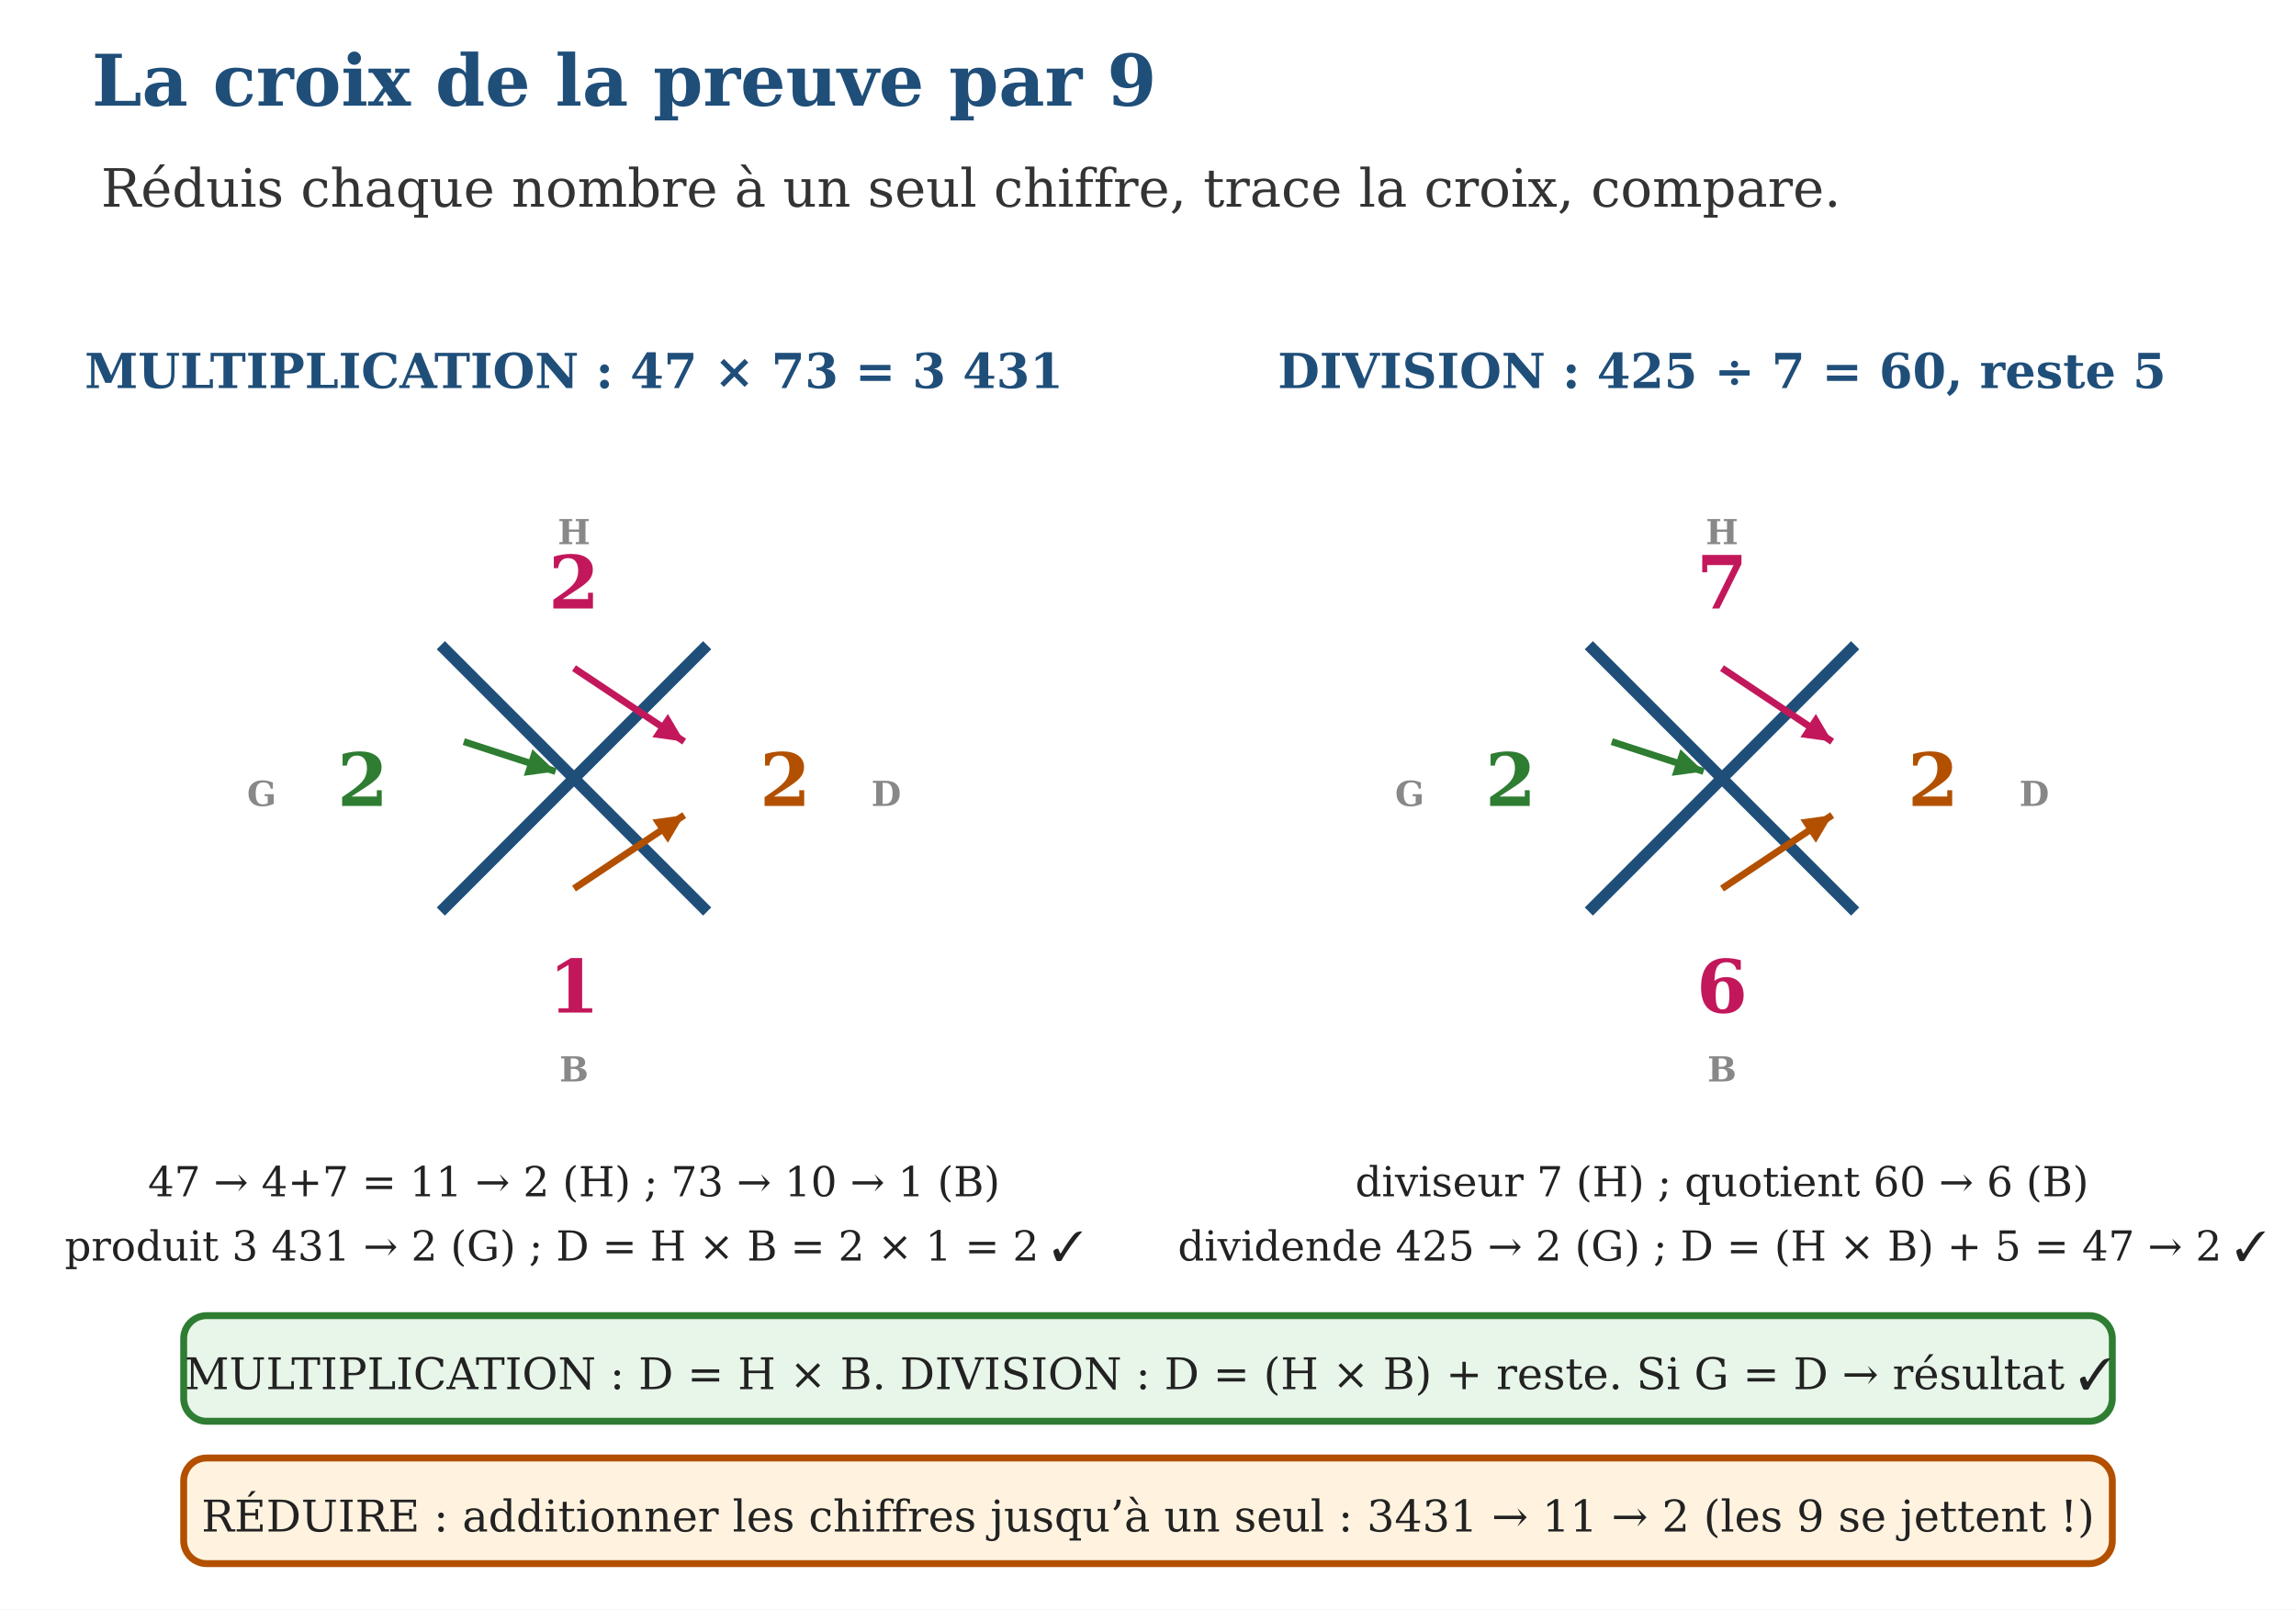
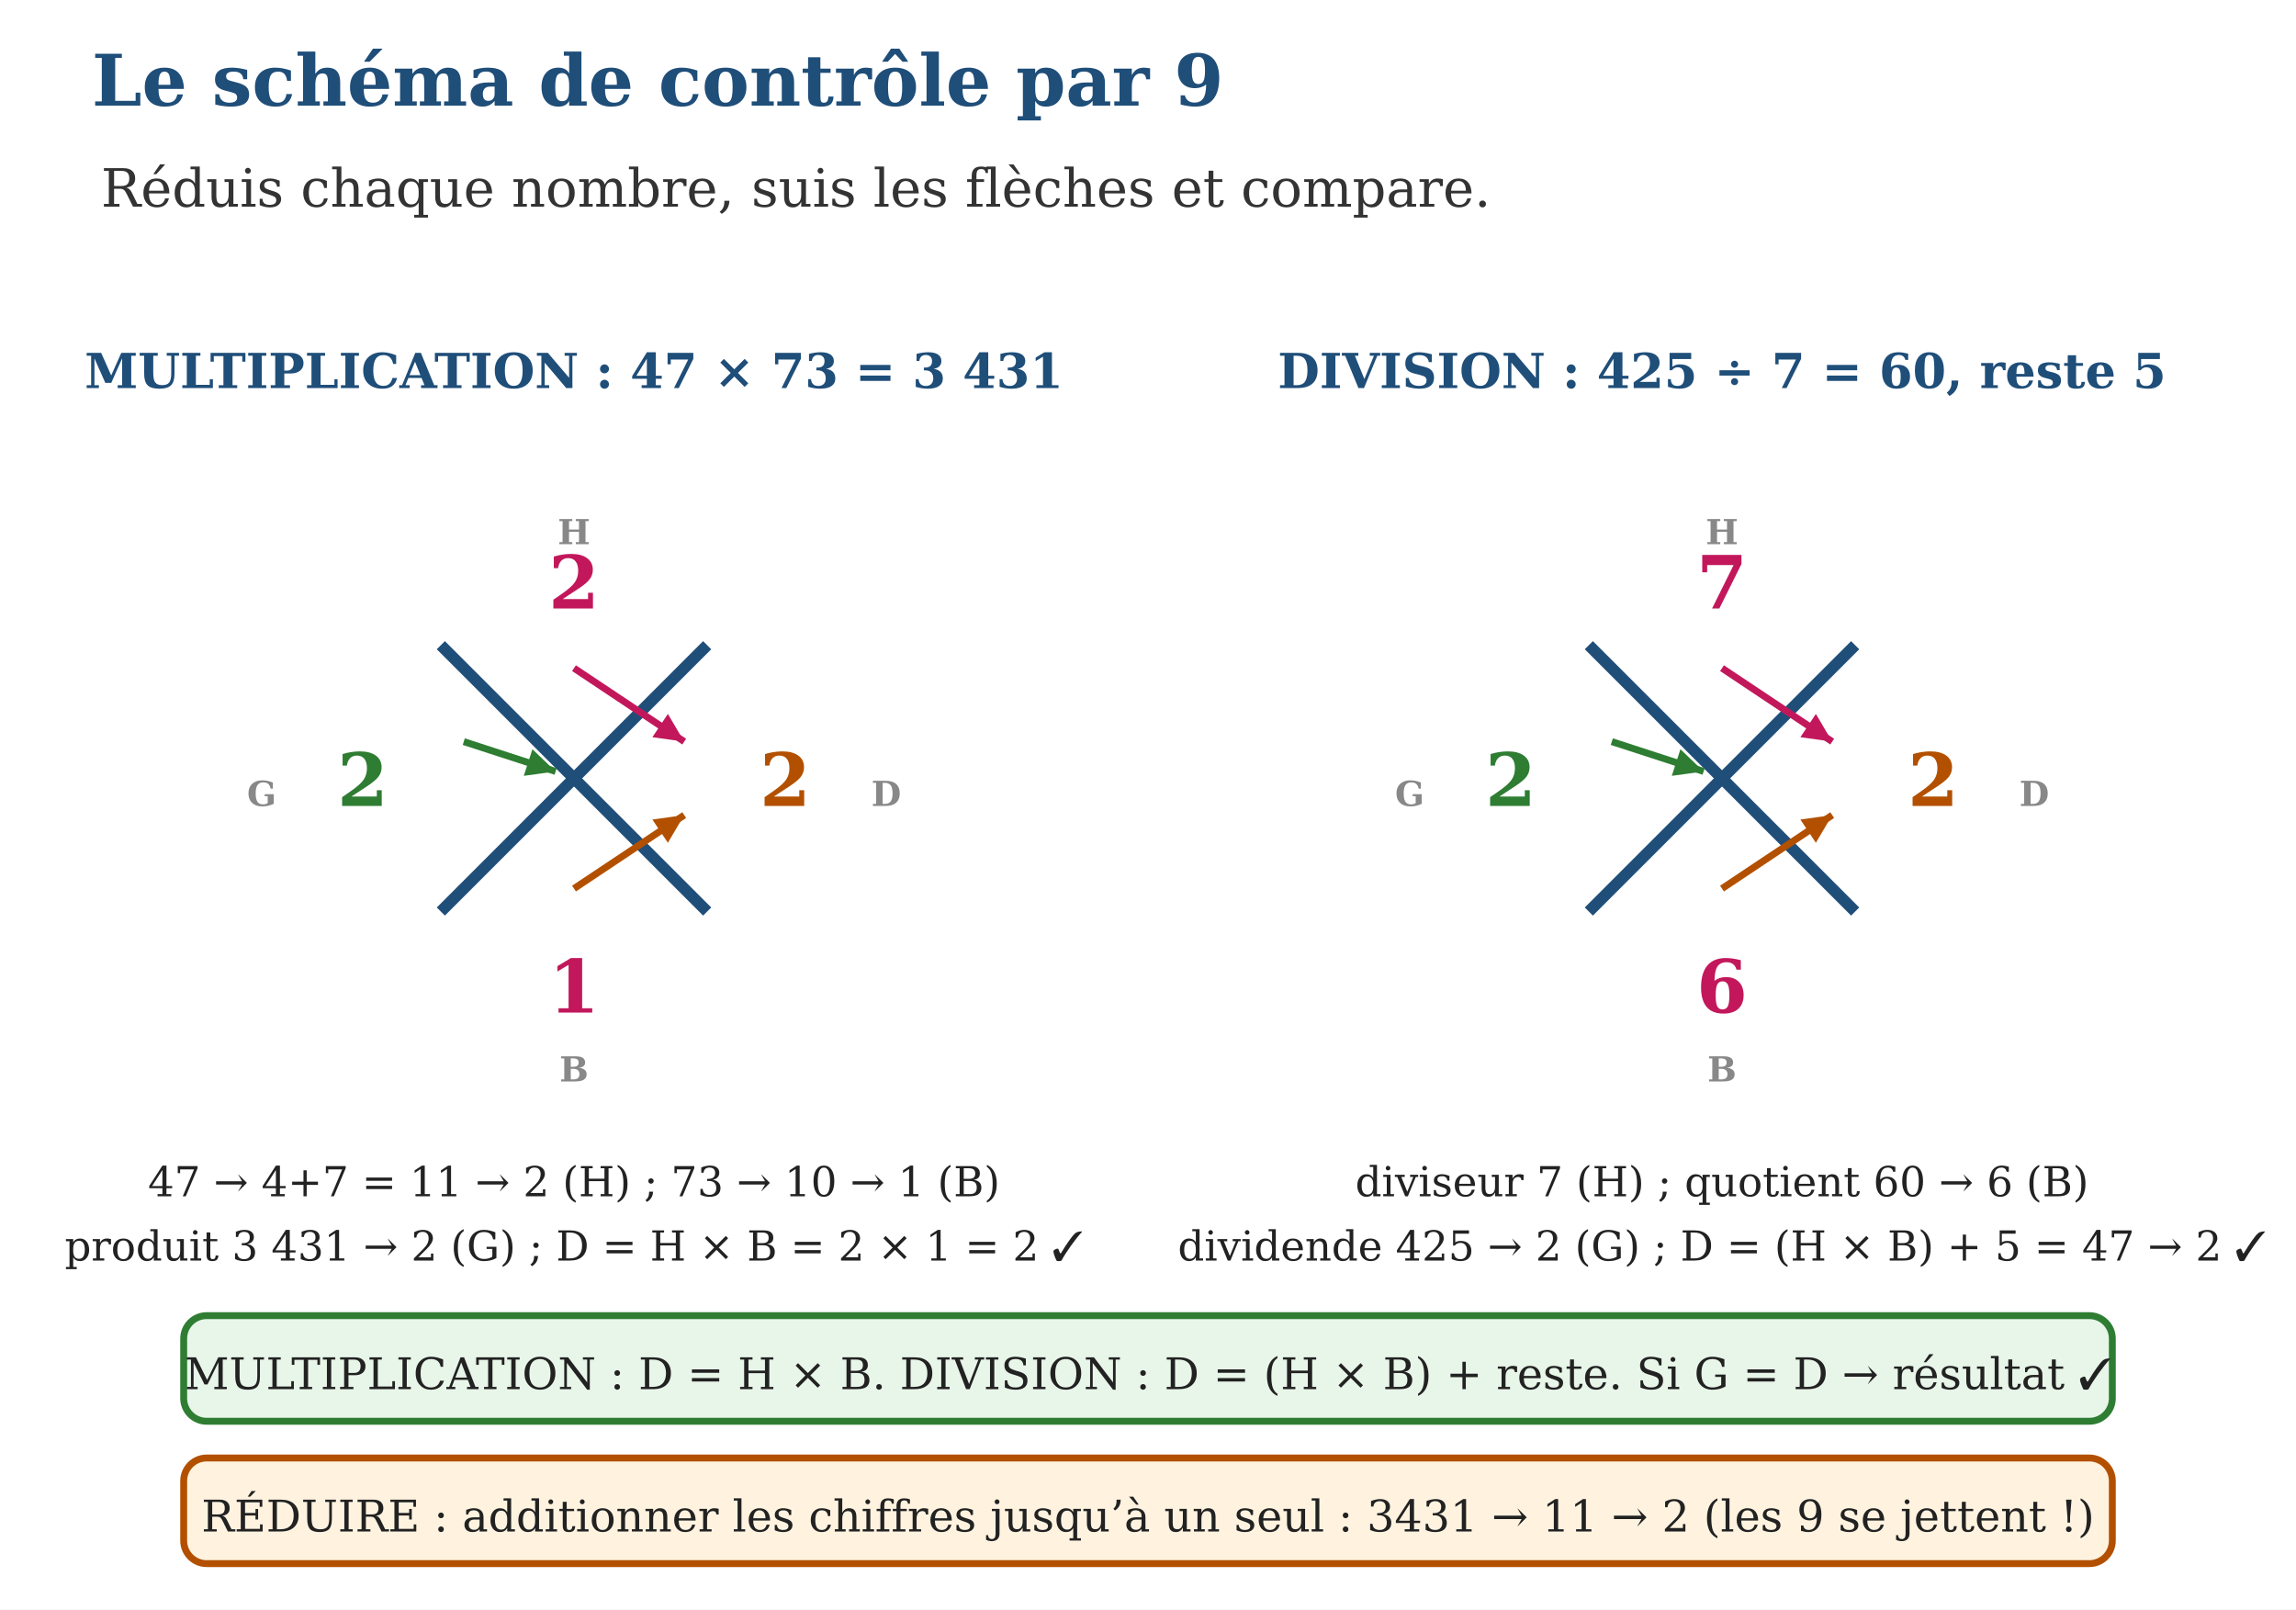
<svg xmlns="http://www.w3.org/2000/svg" width="1000" height="701">
  <rect width="100%" height="100%" fill="white" />
-   <text x="40" y="46" font-family="DejaVu Serif" font-size="31" font-weight="bold" fill="#1F4E79">La croix de la preuve par 9</text>
-   <text x="44" y="90" font-family="DejaVu Serif" font-size="23" fill="#333">Réduis chaque nombre à un seul chiffre, trace la croix, compare.</text>
+   <text x="40" y="46" font-family="DejaVu Serif" font-size="31" font-weight="bold" fill="#1F4E79">Le schéma de contrôle par 9</text>
+   <text x="44" y="90" font-family="DejaVu Serif" font-size="23" fill="#333">Réduis chaque nombre, suis les flèches et compare.</text>
  <text x="250" y="169" font-family="DejaVu Serif" font-size="21" fill="#1F4E79" font-weight="bold" text-anchor="middle">MULTIPLICATION : 47 × 73 = 3 431</text>
  <text x="750" y="169" font-family="DejaVu Serif" font-size="21" fill="#1F4E79" font-weight="bold" text-anchor="middle">DIVISION : 425 ÷ 7 = 60, reste 5</text>
  <line x1="192" y1="281" x2="308" y2="397" stroke="#1F4E79" stroke-width="5" />
  <line x1="192" y1="397" x2="308" y2="281" stroke="#1F4E79" stroke-width="5" />
  <line x1="250" y1="291" x2="298" y2="323" stroke="#C2185B" stroke-width="3" />
  <polygon points="298,323 284.133,321.074 290.889,310.941" fill="#C2185B" />
  <line x1="250" y1="387" x2="298" y2="355" stroke="#B25000" stroke-width="3" />
  <polygon points="298,355 290.889,367.059 284.133,356.926" fill="#B25000" />
  <line x1="202" y1="323" x2="242" y2="336" stroke="#2E7D32" stroke-width="3" />
  <polygon points="242,336 228.129,337.895 231.893,326.312" fill="#2E7D32" />
  <text x="250" y="265" font-family="DejaVu Serif" font-size="32" fill="#C2185B" font-weight="bold" text-anchor="middle">2</text>
  <text x="250" y="441" font-family="DejaVu Serif" font-size="32" fill="#C2185B" font-weight="bold" text-anchor="middle">1</text>
  <text x="158" y="351" font-family="DejaVu Serif" font-size="32" fill="#2E7D32" font-weight="bold" text-anchor="middle">2</text>
  <text x="342" y="351" font-family="DejaVu Serif" font-size="32" fill="#B25000" font-weight="bold" text-anchor="middle">2</text>
  <text x="250" y="237" font-family="DejaVu Serif" font-size="15" fill="#888" font-weight="bold" text-anchor="middle">H</text>
  <text x="250" y="471" font-family="DejaVu Serif" font-size="15" fill="#888" font-weight="bold" text-anchor="middle">B</text>
  <text x="114" y="351" font-family="DejaVu Serif" font-size="15" fill="#888" font-weight="bold" text-anchor="middle">G</text>
  <text x="386" y="351" font-family="DejaVu Serif" font-size="15" fill="#888" font-weight="bold" text-anchor="middle">D</text>
  <line x1="692" y1="281" x2="808" y2="397" stroke="#1F4E79" stroke-width="5" />
  <line x1="692" y1="397" x2="808" y2="281" stroke="#1F4E79" stroke-width="5" />
  <line x1="750" y1="291" x2="798" y2="323" stroke="#C2185B" stroke-width="3" />
  <polygon points="798,323 784.133,321.074 790.889,310.941" fill="#C2185B" />
  <line x1="750" y1="387" x2="798" y2="355" stroke="#B25000" stroke-width="3" />
  <polygon points="798,355 790.889,367.059 784.133,356.926" fill="#B25000" />
  <line x1="702" y1="323" x2="742" y2="336" stroke="#2E7D32" stroke-width="3" />
  <polygon points="742,336 728.129,337.895 731.893,326.312" fill="#2E7D32" />
  <text x="750" y="265" font-family="DejaVu Serif" font-size="32" fill="#C2185B" font-weight="bold" text-anchor="middle">7</text>
  <text x="750" y="441" font-family="DejaVu Serif" font-size="32" fill="#C2185B" font-weight="bold" text-anchor="middle">6</text>
  <text x="658" y="351" font-family="DejaVu Serif" font-size="32" fill="#2E7D32" font-weight="bold" text-anchor="middle">2</text>
  <text x="842" y="351" font-family="DejaVu Serif" font-size="32" fill="#B25000" font-weight="bold" text-anchor="middle">2</text>
  <text x="750" y="237" font-family="DejaVu Serif" font-size="15" fill="#888" font-weight="bold" text-anchor="middle">H</text>
  <text x="750" y="471" font-family="DejaVu Serif" font-size="15" fill="#888" font-weight="bold" text-anchor="middle">B</text>
  <text x="614" y="351" font-family="DejaVu Serif" font-size="15" fill="#888" font-weight="bold" text-anchor="middle">G</text>
  <text x="886" y="351" font-family="DejaVu Serif" font-size="15" fill="#888" font-weight="bold" text-anchor="middle">D</text>
  <text x="250" y="521" font-family="DejaVu Serif" font-size="18" fill="#222" font-weight="normal" text-anchor="middle">47 → 4+7 = 11 → 2 (H) ; 73 → 10 → 1 (B)</text>
  <text x="250" y="549" font-family="DejaVu Serif" font-size="18" fill="#222" font-weight="normal" text-anchor="middle">produit 3 431 → 2 (G) ; D = H × B = 2 × 1 = 2 ✓</text>
  <text x="750" y="521" font-family="DejaVu Serif" font-size="18" fill="#222" font-weight="normal" text-anchor="middle">diviseur 7 (H) ; quotient 60 → 6 (B)</text>
  <text x="750" y="549" font-family="DejaVu Serif" font-size="18" fill="#222" font-weight="normal" text-anchor="middle">dividende 425 → 2 (G) ; D = (H × B) + 5 = 47 → 2 ✓</text>
  <rect x="80" y="573" width="840" height="46" rx="10" fill="#E8F5E9" stroke="#2E7D32" stroke-width="3" />
  <text x="500" y="605" font-family="DejaVu Serif" font-size="19" fill="#222" font-weight="normal" text-anchor="middle">MULTIPLICATION : D = H × B.  DIVISION : D = (H × B) + reste.  Si G = D → résultat ✓</text>
  <rect x="80" y="635" width="840" height="46" rx="10" fill="#FFF3E0" stroke="#B25000" stroke-width="3" />
  <text x="500" y="667" font-family="DejaVu Serif" font-size="19" fill="#222" font-weight="normal" text-anchor="middle">RÉDUIRE : additionner les chiffres jusqu’à un seul : 3431 → 11 → 2 (les 9 se jettent !)</text>
</svg>
